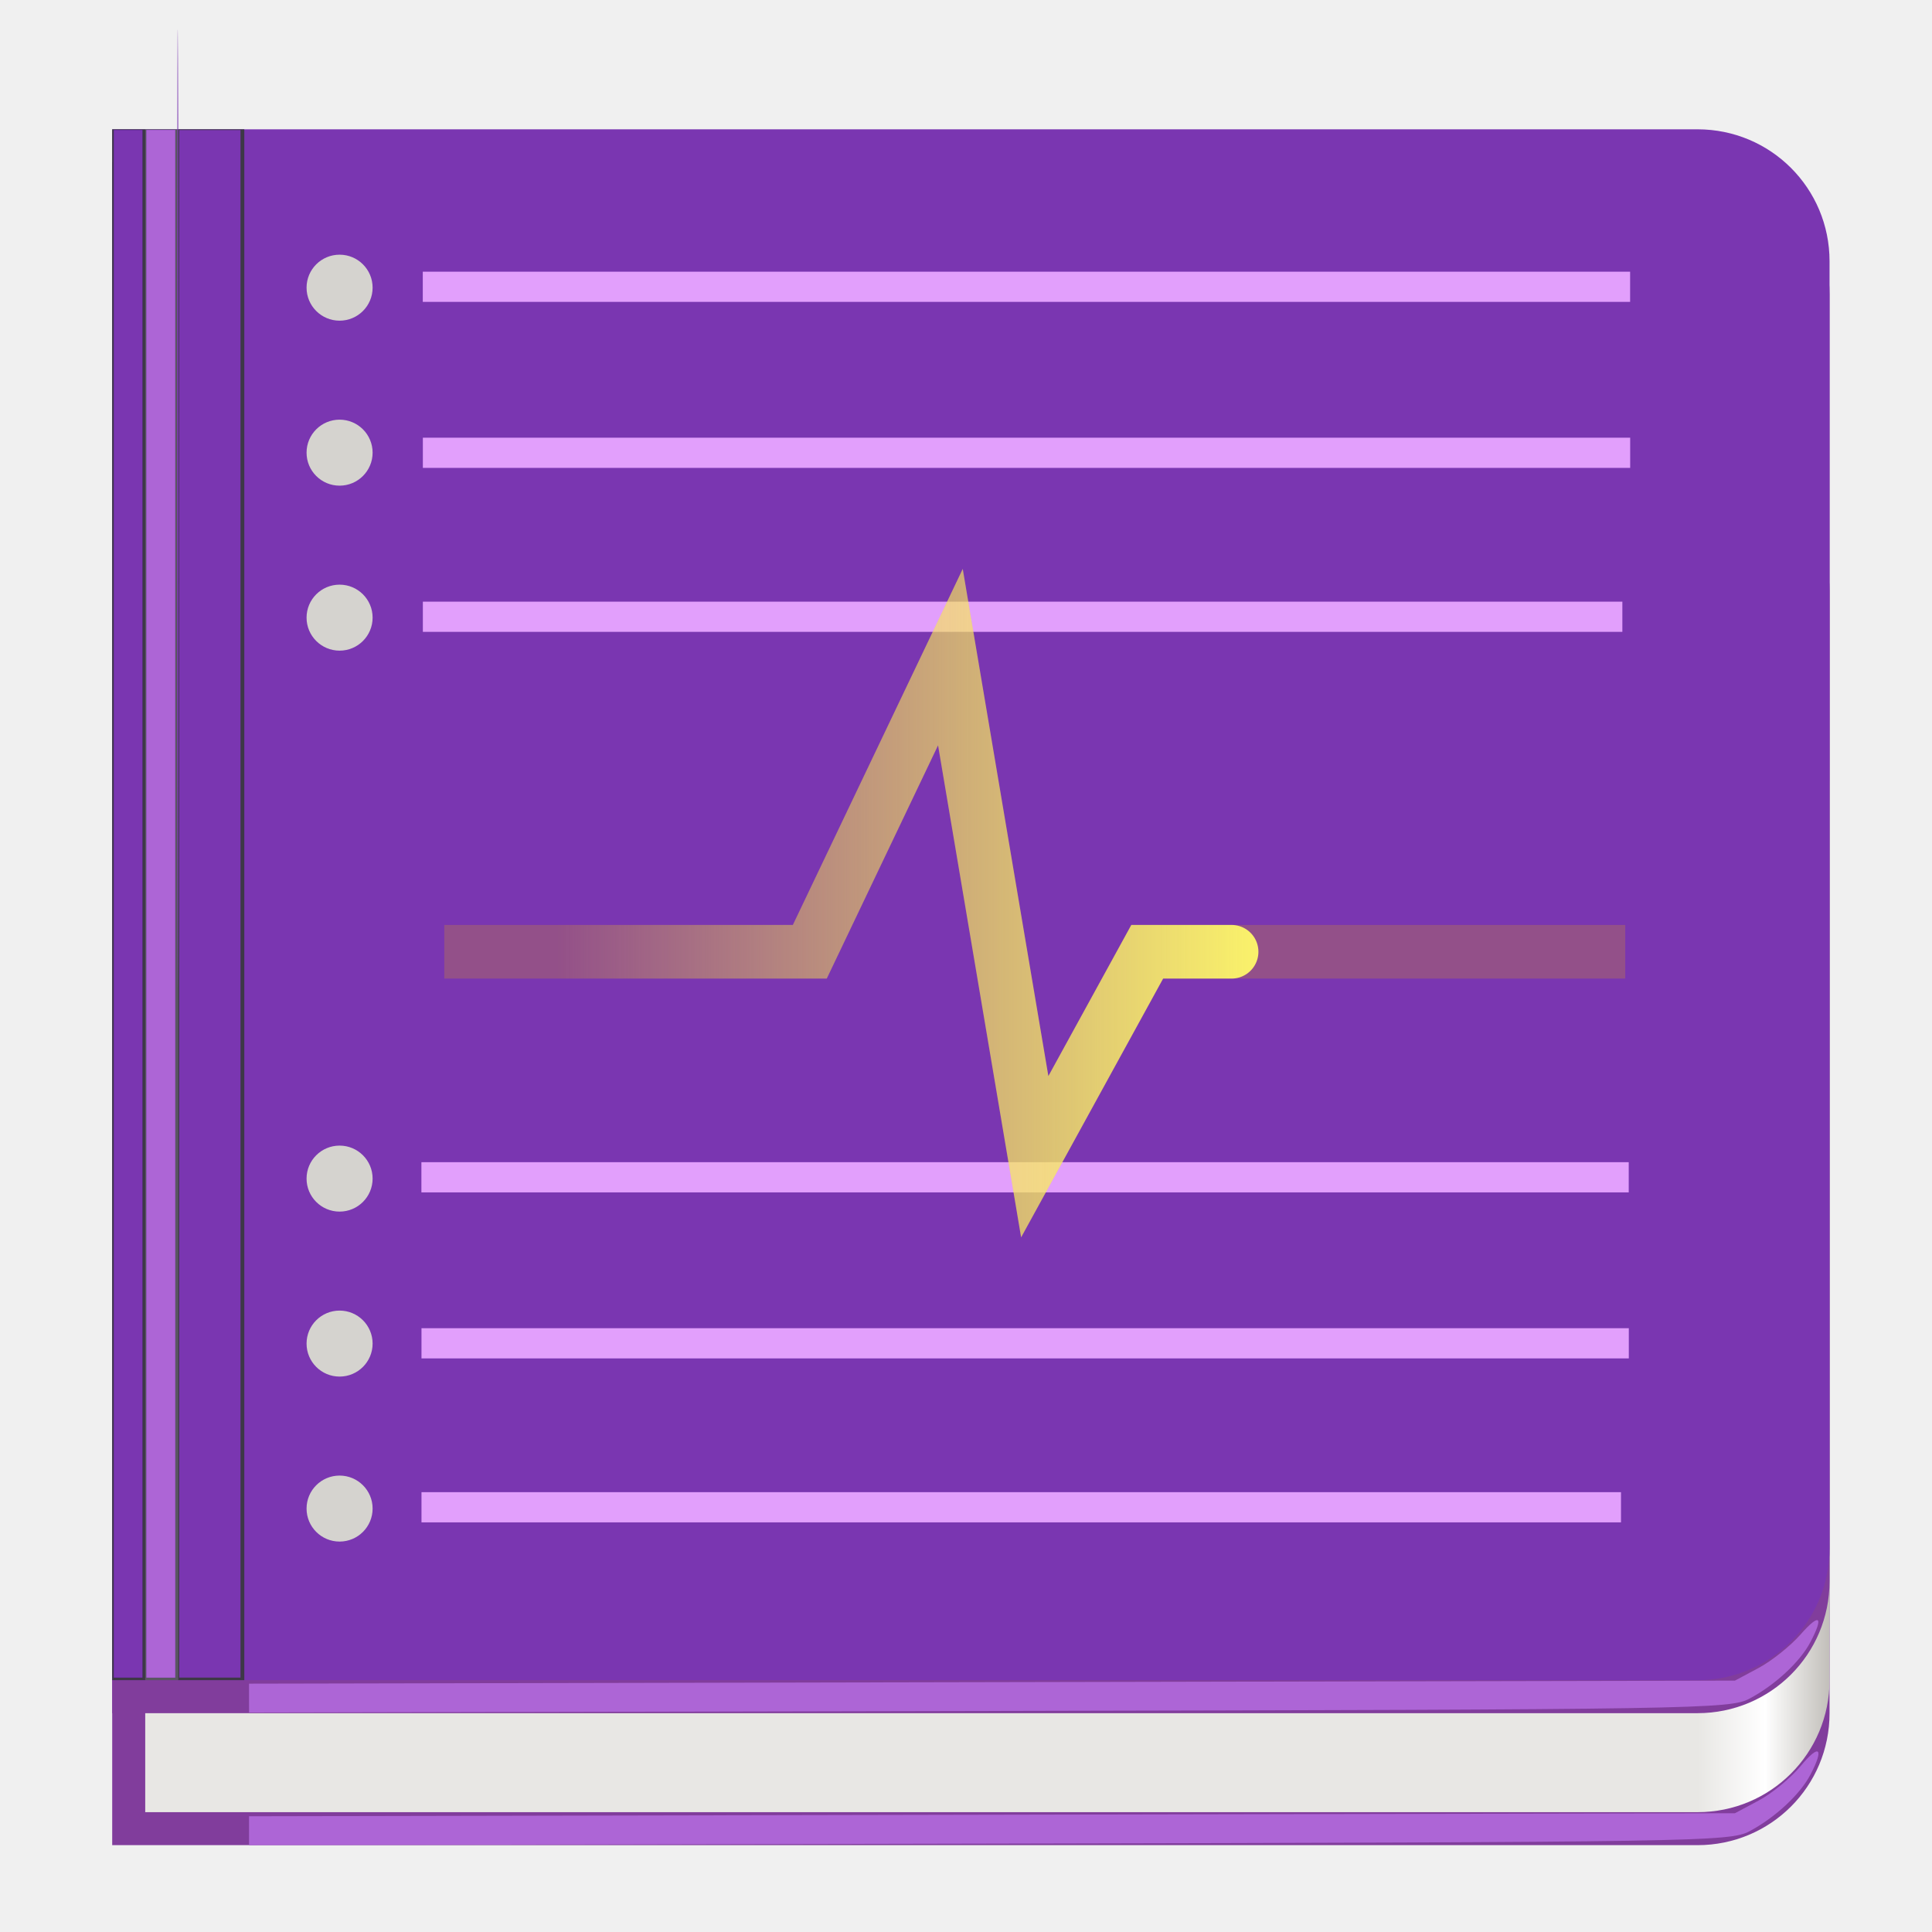
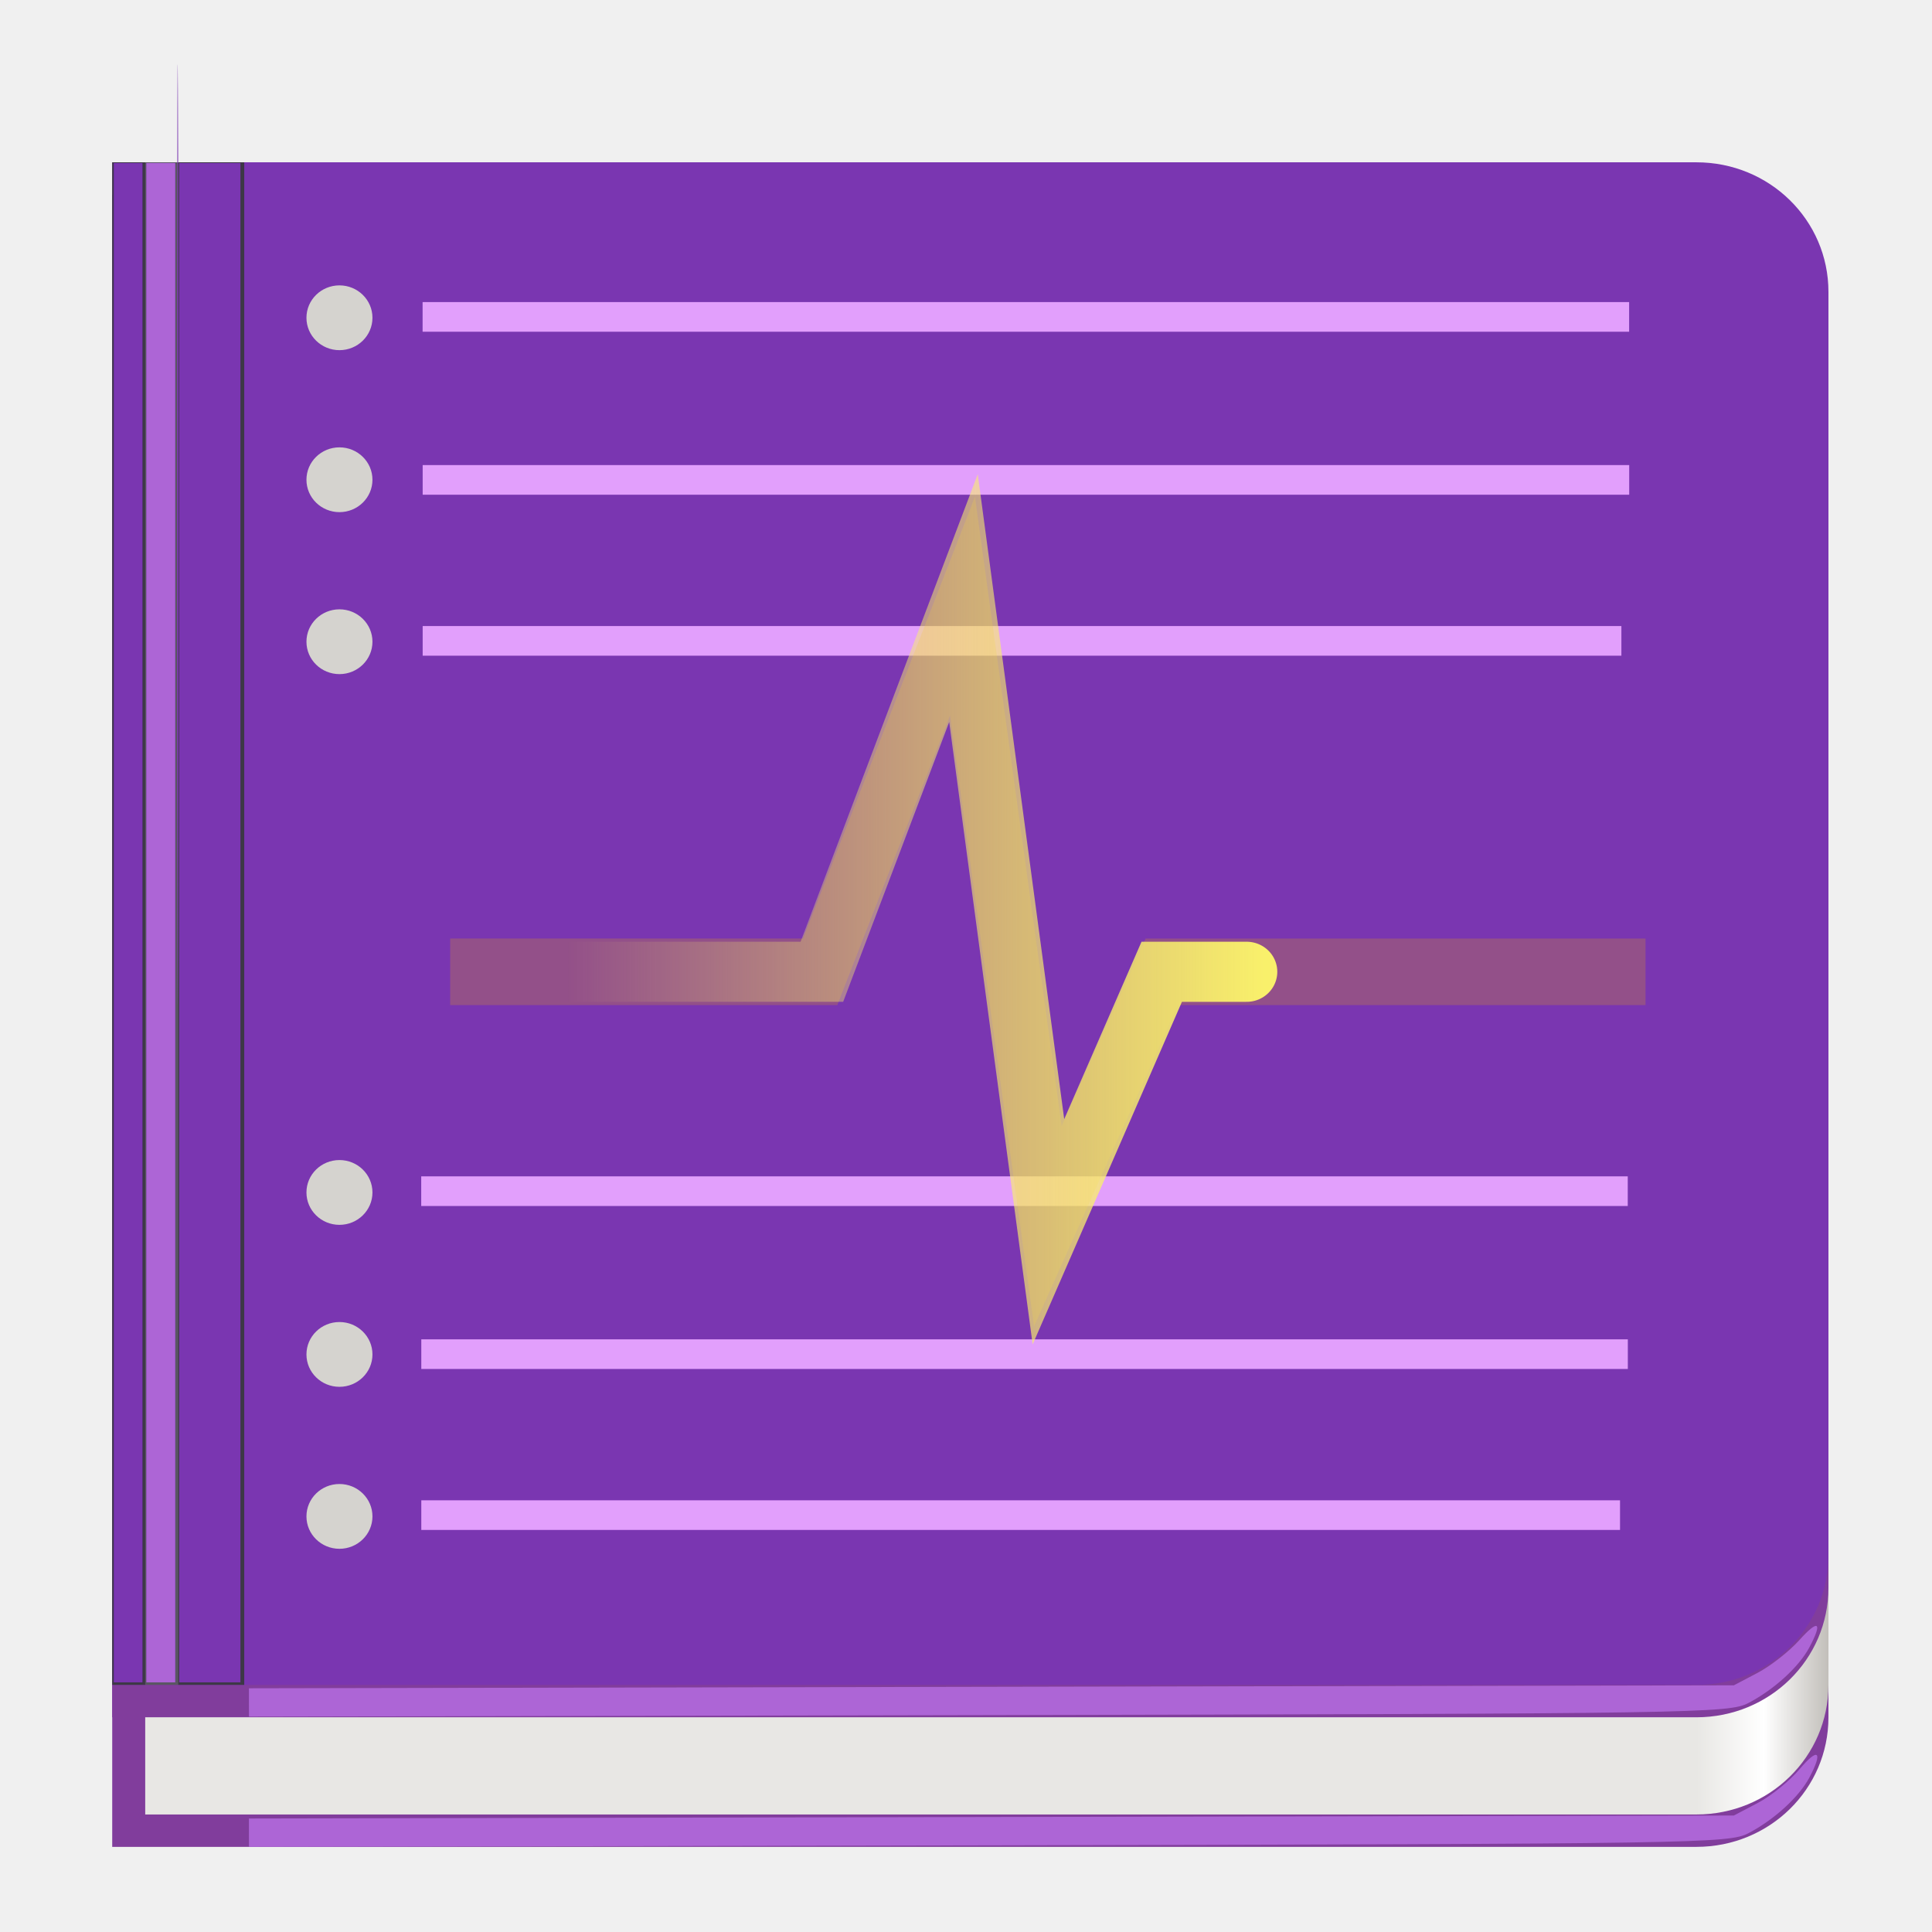
<svg xmlns="http://www.w3.org/2000/svg" xmlns:xlink="http://www.w3.org/1999/xlink" version="1.1" width="16" height="16" id="svg4372">
  <defs id="defs4374">
    <linearGradient id="linearGradient877">
      <stop id="stop869" style="stop-color:#667885;stop-opacity:1" offset="0" />
      <stop id="stop875" style="stop-color:#485a6c;stop-opacity:1" offset="1" />
    </linearGradient>
    <linearGradient x1="24" y1="5" x2="24" y2="43" id="linearGradient3304" xlink:href="#linearGradient3924-4-8" gradientUnits="userSpaceOnUse" gradientTransform="matrix(0.2972973,0,0,0.2972973,0.8648691,0.8648672)" />
    <linearGradient id="linearGradient3924-4-8">
      <stop id="stop3926-0-4" style="stop-color:#ffffff;stop-opacity:1" offset="0" />
      <stop id="stop3928-6-8" style="stop-color:#ffffff;stop-opacity:0.235" offset="0.063" />
      <stop id="stop3930-2-1" style="stop-color:#ffffff;stop-opacity:0.157" offset="0.951" />
      <stop id="stop3932-9-0" style="stop-color:#ffffff;stop-opacity:0.392" offset="1" />
    </linearGradient>
    <linearGradient xlink:href="#linearGradient877" id="linearGradient867" x1="7.905" y1="1.556" x2="7.905" y2="14.46" gradientUnits="userSpaceOnUse" />
    <linearGradient id="linearGradient1879">
      <stop id="stop1873" offset="0" style="stop-color:#e8e7e4;stop-opacity:1" />
      <stop style="stop-color:#ffffff;stop-opacity:1" offset="0.511" id="stop1875" />
      <stop id="stop1877" offset="1" style="stop-color:#c2bfba;stop-opacity:1" />
    </linearGradient>
    <linearGradient id="linearGradient985">
      <stop id="stop981" offset="0" style="stop-color:#f9f06b;stop-opacity:1" />
      <stop id="stop983" offset="1" style="stop-color:#f9f06b;stop-opacity:0" />
    </linearGradient>
-     <linearGradient xlink:href="#linearGradient1879" id="linearGradient2794" gradientUnits="userSpaceOnUse" gradientTransform="matrix(0.25,0,0,0.25,-865.6188,893.4512)" x1="384" y1="120" x2="416" y2="120" />
-     <linearGradient xlink:href="#linearGradient985" id="linearGradient2796" gradientUnits="userSpaceOnUse" gradientTransform="matrix(0.2128499,0,0,0.1941129,-860.8346,896.2058)" x1="301" y1="33.559" x2="104" y2="33.559" />
+     <linearGradient xlink:href="#linearGradient1879" id="linearGradient2794-7" gradientUnits="userSpaceOnUse" gradientTransform="matrix(0.25,0,0,0.25,-898.3359,890.785)" x1="384" y1="120" x2="416" y2="120" />
+     <linearGradient xlink:href="#linearGradient985" id="linearGradient2796-8" gradientUnits="userSpaceOnUse" gradientTransform="matrix(0.2145162,0,0,0.2507855,-893.0871,890.7186)" x1="301" y1="33.559" x2="104" y2="33.559" />
  </defs>
-   <g id="g12382" transform="matrix(0.1367536,0,0,0.1366345,123.7799,-115.5856)" style="display:inline">
-     <g id="g8176" transform="translate(-32.7171,-2.666208)" style="display:inline;enable-background:new">
-       <path id="rect970-4-6-1-2-8" d="m -865.619,876.451 v 84 h 96 c 4.432,0 8,-3.568 8,-8 v -68 c 0,-4.432 -3.568,-8 -8,-8 z" style="display:inline;fill:#813d9c;fill-opacity:1;stroke:none;stroke-width:0.377;stroke-linejoin:round;stroke-miterlimit:4;stroke-dasharray:none;stroke-opacity:1;enable-background:new" />
-       <path style="display:inline;fill:url(#linearGradient2794);fill-opacity:1;stroke:none;stroke-width:6;stroke-linecap:butt;stroke-linejoin:miter;stroke-miterlimit:4;stroke-dasharray:none;stroke-dashoffset:0;stroke-opacity:1;marker:none;marker-start:none;marker-mid:none;marker-end:none;paint-order:normal;enable-background:new" d="m -863.619,888.451 v 70 h 94 c 4.432,0 8,-3.568 8,-8 v -54 c 0,-4.432 -3.568,-8 -8,-8 z" id="rect954-3-6-3-2-0-9-4" />
-       <path id="rect970-5-3-1-8-6-1-5" d="m -865.619,858.451 v 94 h 96 c 4.432,0 8,-3.568 8,-8 v -78 c 0,-4.432 -3.568,-8 -8,-8 z" style="display:inline;fill:#813d9c;fill-opacity:1;stroke:none;stroke-width:0.377;stroke-linejoin:round;stroke-miterlimit:4;stroke-dasharray:none;stroke-opacity:1;enable-background:new" />
-       <path id="rect970-5-4-4-1-2-0" d="m -865.619,856.451 v 94 h 96 c 4.432,0 8,-3.568 8,-8 v -78 c 0,-4.432 -3.568,-8 -8,-8 z" style="display:inline;fill:#7a36b1;fill-opacity:1;stroke:none;stroke-width:0.377;stroke-linejoin:round;stroke-miterlimit:4;stroke-dasharray:none;stroke-opacity:1;enable-background:new" />
-       <rect y="856.451" x="-865.619" height="94" width="8" id="rect1073-6-7-5-7-3" style="display:inline;fill:#3d3846;fill-opacity:1;stroke:none;stroke-width:4;stroke-linecap:round;stroke-linejoin:round;stroke-miterlimit:4;stroke-dasharray:none;stroke-dashoffset:0;stroke-opacity:1;enable-background:new" />
-       <path id="path1217-1-4-49-9-6" d="m -862.619,950.451 v -94" style="display:inline;opacity:0.15;fill:none;fill-rule:evenodd;stroke:#ffffff;stroke-width:2;stroke-linecap:butt;stroke-linejoin:miter;stroke-miterlimit:4;stroke-dasharray:none;stroke-opacity:1;enable-background:new" />
-       <path style="display:inline;fill:#7a36b1;fill-opacity:1;stroke-width:0.247;enable-background:new" d="m -861.561,903.395 v -46.899 h 1.856 1.856 v 46.899 46.899 h -1.856 -1.856 z" id="path32544-0-0-3-1" />
-       <path style="display:inline;fill:#7a36b1;fill-opacity:1;stroke-width:0.247;enable-background:new" d="m -861.687,879.395 c 0,-25.863 0.029,-36.406 0.064,-23.43 0.035,12.976 0.035,34.136 -1e-5,47.023 -0.035,12.886 -0.064,2.27 -0.064,-23.593 z" id="path32620-6-9-6-0" />
-       <path style="display:inline;fill:#ad65d6;fill-opacity:1;stroke-width:0.247;enable-background:new" d="m -863.541,903.395 v -46.899 h 0.866 0.866 v 46.899 46.899 h -0.866 -0.866 z" id="path32659-2-1-0-6" />
-       <path style="display:inline;fill:#4c158a;fill-opacity:1;stroke-width:0.247;enable-background:new" d="m -865.521,903.395 v -46.899 h 0.866 0.866 v 46.899 46.899 h -0.866 -0.866 z" id="path32735-9-7-6-3" />
-       <path style="display:inline;fill:#7a36b1;fill-opacity:1;stroke-width:0.247;enable-background:new" d="m -863.541,903.395 v -46.899 h 0.866 0.866 v 46.899 46.899 h -0.866 -0.866 z" id="path33332-0-1-6-20" />
-       <path style="display:inline;fill:#7a36b1;fill-opacity:1;stroke-width:0.247;enable-background:new" d="m -865.521,903.395 v -46.899 h 0.866 0.866 v 46.899 46.899 h -0.866 -0.866 z" id="path33482-8-1-1-6" />
-       <path style="display:inline;fill:#ad65d6;fill-opacity:1;stroke-width:0.247;enable-background:new" d="m -863.541,903.395 v -46.899 h 0.866 0.866 v 46.899 46.899 h -0.866 -0.866 z" id="path33862-3-97-7-1" />
-       <path style="display:inline;fill:#e29ffc;fill-opacity:1;stroke-width:0.153;enable-background:new" d="m -846.889,939.971 v -0.915 h 36.32 36.32 v 0.915 0.915 h -36.32 -36.32 z" id="path209464-7-0-1-7-4-4-5-3-55" />
-       <a id="a211277-8-1-0-6-7-4" transform="matrix(0.9341682,0,0,1,-208.491,479.7297)" style="display:inline;fill:#e29ffc;enable-background:new">
-         <path style="display:inline;fill:#e29ffc;fill-opacity:1;stroke-width:0.159;enable-background:new" d="m -683.387,450.303 v -0.915 h 39.133 39.133 v 0.915 0.915 h -39.133 -39.133 z" id="path209464-7-0-1-0-4-8-3-3-5-7" />
+   <g id="g4066" transform="matrix(0.1366642,0,0,0.1341426,123.6997,-113.1848)" style="display:inline">
+     <g id="g3074" style="display:inline;enable-background:new">
+       <path id="rect970-4-6-1-2-8-1" d="m -898.336,873.785 v 84 h 96 c 4.432,0 8,-3.568 8,-8 v -68 c 0,-4.432 -3.568,-8 -8,-8 z" style="display:inline;fill:#813d9c;fill-opacity:1;stroke:none;stroke-width:0.377;stroke-linejoin:round;stroke-miterlimit:4;stroke-dasharray:none;stroke-opacity:1;enable-background:new" />
+       <path style="display:inline;fill:url(#linearGradient2794-7);fill-opacity:1;stroke:none;stroke-width:6;stroke-linecap:butt;stroke-linejoin:miter;stroke-miterlimit:4;stroke-dasharray:none;stroke-dashoffset:0;stroke-opacity:1;marker:none;marker-start:none;marker-mid:none;marker-end:none;paint-order:normal;enable-background:new" d="m -896.336,885.785 v 70 h 94 c 4.432,0 8,-3.568 8,-8 v -54 c 0,-4.432 -3.568,-8 -8,-8 z" id="rect954-3-6-3-2-0-9-4-4" />
+       <path id="rect970-5-3-1-8-6-1-5-9" d="m -898.336,855.785 v 94 h 96 c 4.432,0 8,-3.568 8,-8 v -78 c 0,-4.432 -3.568,-8 -8,-8 z" style="display:inline;fill:#813d9c;fill-opacity:1;stroke:none;stroke-width:0.377;stroke-linejoin:round;stroke-miterlimit:4;stroke-dasharray:none;stroke-opacity:1;enable-background:new" />
+       <path id="rect970-5-4-4-1-2-0-2" d="m -898.336,853.785 v 94 h 96 c 4.432,0 8,-3.568 8,-8 v -78 c 0,-4.432 -3.568,-8 -8,-8 z" style="display:inline;fill:#7a36b1;fill-opacity:1;stroke:none;stroke-width:0.377;stroke-linejoin:round;stroke-miterlimit:4;stroke-dasharray:none;stroke-opacity:1;enable-background:new" />
+       <rect y="853.785" x="-898.336" height="94" width="8" id="rect1073-6-7-5-7-3-0" style="display:inline;fill:#3d3846;fill-opacity:1;stroke:none;stroke-width:4;stroke-linecap:round;stroke-linejoin:round;stroke-miterlimit:4;stroke-dasharray:none;stroke-dashoffset:0;stroke-opacity:1;enable-background:new" />
+       <path id="path1217-1-4-49-9-6-6" d="m -895.336,947.785 v -94" style="display:inline;opacity:0.15;fill:none;fill-rule:evenodd;stroke:#ffffff;stroke-width:2;stroke-linecap:butt;stroke-linejoin:miter;stroke-miterlimit:4;stroke-dasharray:none;stroke-opacity:1;enable-background:new" />
+       <path style="display:inline;fill:#7a36b1;fill-opacity:1;stroke-width:0.247;enable-background:new" d="m -894.278,900.729 v -46.899 h 1.856 1.856 v 46.899 46.899 h -1.856 -1.856 z" id="path32544-0-0-3-1-8" />
+       <path style="display:inline;fill:#7a36b1;fill-opacity:1;stroke-width:0.247;enable-background:new" d="m -894.405,876.729 c 0,-25.863 0.029,-36.406 0.064,-23.43 0.035,12.976 0.035,34.136 0,47.023 -0.035,12.886 -0.064,2.27 -0.064,-23.593 z" id="path32620-6-9-6-0-9" />
+       <path style="display:inline;fill:#ad65d6;fill-opacity:1;stroke-width:0.247;enable-background:new" d="m -896.258,900.729 v -46.899 h 0.866 0.866 v 46.899 46.899 h -0.866 -0.866 z" id="path32659-2-1-0-6-2" />
+       <path style="display:inline;fill:#4c158a;fill-opacity:1;stroke-width:0.247;enable-background:new" d="m -898.238,900.729 v -46.899 h 0.866 0.866 v 46.899 46.899 h -0.866 -0.866 z" id="path32735-9-7-6-3-6" />
+       <path style="display:inline;fill:#7a36b1;fill-opacity:1;stroke-width:0.247;enable-background:new" d="m -896.258,900.729 v -46.899 h 0.866 0.866 v 46.899 46.899 h -0.866 -0.866 z" id="path33332-0-1-6-20-6" />
+       <path style="display:inline;fill:#7a36b1;fill-opacity:1;stroke-width:0.247;enable-background:new" d="m -898.238,900.729 v -46.899 h 0.866 0.866 v 46.899 46.899 h -0.866 -0.866 z" id="path33482-8-1-1-6-4" />
+       <path style="display:inline;fill:#ad65d6;fill-opacity:1;stroke-width:0.247;enable-background:new" d="m -896.258,900.729 v -46.899 h 0.866 0.866 v 46.899 46.899 h -0.866 -0.866 z" id="path33862-3-97-7-1-9" />
+       <path style="display:inline;fill:#e29ffc;fill-opacity:1;stroke-width:0.153;enable-background:new" d="m -879.606,937.304 v -0.915 h 36.32 36.32 v 0.915 0.915 h -36.32 -36.32 z" id="path209464-7-0-1-7-4-4-5-3-55-5" />
+       <a id="a211277-8-1-0-6-7-4-0" transform="matrix(0.9341682,0,0,1,-241.2081,477.0635)" style="display:inline;fill:#e29ffc;enable-background:new">
+         <path style="display:inline;fill:#e29ffc;fill-opacity:1;stroke-width:0.159;enable-background:new" d="m -683.387,450.303 v -0.915 h 39.133 39.133 v 0.915 0.915 h -39.133 -39.133 z" id="path209464-7-0-1-0-4-8-3-3-5-7-4" />
      </a>
-       <a id="a211277-1-5-5-9-9-9-6" transform="matrix(0.9341682,0,0,1,-208.4956,469.6676)" style="display:inline;fill:#e29ffc;enable-background:new">
-         <path style="display:inline;fill:#e29ffc;fill-opacity:1;stroke-width:0.159;enable-background:new" d="m -683.387,450.303 v -0.915 h 39.133 39.133 v 0.915 0.915 h -39.133 -39.133 z" id="path209464-7-0-1-0-3-0-9-1-4-2-5" />
+       <a id="a211277-1-5-5-9-9-9-6-8" transform="matrix(0.9341682,0,0,1,-241.2127,467.0014)" style="display:inline;fill:#e29ffc;enable-background:new">
+         <path style="display:inline;fill:#e29ffc;fill-opacity:1;stroke-width:0.159;enable-background:new" d="m -683.387,450.303 v -0.915 h 39.133 39.133 v 0.915 0.915 h -39.133 -39.133 z" id="path209464-7-0-1-0-3-0-9-1-4-2-5-7" />
      </a>
-       <path style="display:inline;fill:#e29ffc;fill-opacity:1;stroke-width:0.153;enable-background:new" d="m -846.806,885.996 v -0.915 h 36.32 36.32 v 0.915 0.915 h -36.32 -36.32 z" id="path209464-7-0-1-7-4-4-5-3-7-6" />
-       <a id="a211277-8-1-0-6-7-3-9" transform="matrix(0.9341682,0,0,1,-208.4075,425.7552)" style="display:inline;fill:#e29ffc;enable-background:new">
-         <path style="display:inline;fill:#e29ffc;fill-opacity:1;stroke-width:0.159;enable-background:new" d="m -683.387,450.303 v -0.915 h 39.133 39.133 v 0.915 0.915 h -39.133 -39.133 z" id="path209464-7-0-1-0-4-8-3-3-5-6-3" />
+       <path style="display:inline;fill:#e29ffc;fill-opacity:1;stroke-width:0.153;enable-background:new" d="m -879.523,883.33 v -0.915 h 36.32 36.32 v 0.915 0.915 h -36.32 -36.32 z" id="path209464-7-0-1-7-4-4-5-3-7-6-1" />
+       <a id="a211277-8-1-0-6-7-3-9-7" transform="matrix(0.9341682,0,0,1,-241.1246,423.089)" style="display:inline;fill:#e29ffc;enable-background:new">
+         <path style="display:inline;fill:#e29ffc;fill-opacity:1;stroke-width:0.159;enable-background:new" d="m -683.387,450.303 v -0.915 h 39.133 39.133 v 0.915 0.915 h -39.133 -39.133 z" id="path209464-7-0-1-0-4-8-3-3-5-6-3-2" />
      </a>
-       <a id="a211277-1-5-5-9-9-9-1-7" transform="matrix(0.9341682,0,0,1,-208.4121,415.6931)" style="display:inline;fill:#e29ffc;enable-background:new">
-         <path style="display:inline;fill:#e29ffc;fill-opacity:1;stroke-width:0.159;enable-background:new" d="m -683.387,450.303 v -0.915 h 39.133 39.133 v 0.915 0.915 h -39.133 -39.133 z" id="path209464-7-0-1-0-3-0-9-1-4-2-2-4" />
+       <a id="a211277-1-5-5-9-9-9-1-7-7" transform="matrix(0.9341682,0,0,1,-241.1292,413.0269)" style="display:inline;fill:#e29ffc;enable-background:new">
+         <path style="display:inline;fill:#e29ffc;fill-opacity:1;stroke-width:0.159;enable-background:new" d="m -683.387,450.303 v -0.915 h 39.133 39.133 v 0.915 0.915 h -39.133 -39.133 z" id="path209464-7-0-1-0-3-0-9-1-4-2-2-4-2" />
      </a>
-       <path style="fill:#ad65d6;fill-opacity:1;stroke-width:0.349" d="m -857.333,951.537 v -0.875 l 44.992,-0.092 44.992,-0.092 1.431,-0.766 c 0.787,-0.421 1.927,-1.331 2.534,-2.022 1.165,-1.326 1.433,-1.13 0.61,0.446 -0.629,1.203 -2.137,2.605 -3.7,3.437 -1.172,0.624 -3.082,0.655 -46.04,0.745 l -44.817,0.094 z" id="path28190-9-8-2-5" />
-       <path style="fill:#ad65d6;fill-opacity:1;stroke-width:0.349" d="m -857.333,959.575 v -0.876 l 44.992,-0.092 44.992,-0.092 1.451,-0.776 c 0.798,-0.427 1.938,-1.367 2.534,-2.089 1.13,-1.37 1.436,-1.098 0.589,0.524 -0.629,1.203 -2.137,2.605 -3.7,3.437 -1.172,0.624 -3.083,0.655 -46.04,0.746 l -44.817,0.095 z" id="path28229-6-12-8-2" />
-       <circle r="2" cy="940.05" cx="-851.849" id="circle1505-1-2-4" style="vector-effect:none;fill:#d5d3cf;fill-opacity:1;stroke:none;stroke-width:8;stroke-linecap:butt;stroke-linejoin:round;stroke-miterlimit:4;stroke-dasharray:none;stroke-dashoffset:0;stroke-opacity:1" />
-       <circle style="vector-effect:none;fill:#d5d3cf;fill-opacity:1;stroke:none;stroke-width:8;stroke-linecap:butt;stroke-linejoin:round;stroke-miterlimit:4;stroke-dasharray:none;stroke-dashoffset:0;stroke-opacity:1" id="circle1507-7-9-7" cx="-851.849" cy="930.05" r="2" />
-       <circle r="2" cy="920.05" cx="-851.849" id="circle1509-2-3-4" style="vector-effect:none;fill:#d5d3cf;fill-opacity:1;stroke:none;stroke-width:8;stroke-linecap:butt;stroke-linejoin:round;stroke-miterlimit:4;stroke-dasharray:none;stroke-dashoffset:0;stroke-opacity:1" />
-       <circle style="vector-effect:none;fill:#d5d3cf;fill-opacity:1;stroke:none;stroke-width:8;stroke-linecap:butt;stroke-linejoin:round;stroke-miterlimit:4;stroke-dasharray:none;stroke-dashoffset:0;stroke-opacity:1" id="circle1511-7-9-43" cx="-851.849" cy="886.05" r="2" />
-       <circle r="2" cy="876.05" cx="-851.849" id="circle1513-9-2-0-0" style="vector-effect:none;fill:#d5d3cf;fill-opacity:1;stroke:none;stroke-width:8;stroke-linecap:butt;stroke-linejoin:round;stroke-miterlimit:4;stroke-dasharray:none;stroke-dashoffset:0;stroke-opacity:1" />
-       <circle style="vector-effect:none;fill:#d5d3cf;fill-opacity:1;stroke:none;stroke-width:8;stroke-linecap:butt;stroke-linejoin:round;stroke-miterlimit:4;stroke-dasharray:none;stroke-dashoffset:0;stroke-opacity:1" id="circle1515-2-8-7" cx="-851.849" cy="866.05" r="2" />
-       <path id="path1092-6-1-3-7-5-5-1-4-8" style="display:inline;opacity:0.236;fill:none;stroke:#e5a50a;stroke-width:3.252;stroke-linecap:butt;stroke-linejoin:miter;stroke-miterlimit:10;stroke-dasharray:none;stroke-opacity:1;enable-background:new" d="m -845.509,906.3 h 22.136 l 8.514,-17.858 5.108,30.282 6.811,-12.423 h 28.948" />
-       <path id="path1092-6-1-3-7-5-1-0-0-3-6" style="display:inline;fill:none;stroke:url(#linearGradient2796);stroke-width:3.252;stroke-linecap:round;stroke-linejoin:miter;stroke-miterlimit:10;stroke-dasharray:none;stroke-opacity:1;enable-background:new" d="m -845.509,906.3 h 22.136 l 8.514,-17.858 5.108,30.282 6.811,-12.423 h 5.108" />
+       <path style="fill:#ad65d6;fill-opacity:1;stroke-width:0.349" d="m -890.051,948.87 v -0.875 l 44.992,-0.092 44.992,-0.092 1.431,-0.766 c 0.787,-0.421 1.927,-1.331 2.534,-2.022 1.165,-1.326 1.433,-1.13 0.61,0.446 -0.629,1.203 -2.137,2.605 -3.7,3.437 -1.172,0.624 -3.082,0.655 -46.04,0.745 l -44.817,0.094 z" id="path28190-9-8-2-5-2" />
+       <path style="fill:#ad65d6;fill-opacity:1;stroke-width:0.349" d="m -890.051,956.909 v -0.876 l 44.992,-0.092 44.992,-0.092 1.451,-0.776 c 0.798,-0.427 1.938,-1.367 2.534,-2.089 1.13,-1.37 1.436,-1.098 0.589,0.524 -0.629,1.203 -2.137,2.605 -3.7,3.437 -1.172,0.624 -3.083,0.655 -46.04,0.746 l -44.817,0.095 z" id="path28229-6-12-8-2-6" />
+       <circle r="2" cy="937.383" cx="-884.566" id="circle1505-1-2-4-1" style="vector-effect:none;fill:#d5d3cf;fill-opacity:1;stroke:none;stroke-width:8;stroke-linecap:butt;stroke-linejoin:round;stroke-miterlimit:4;stroke-dasharray:none;stroke-dashoffset:0;stroke-opacity:1" />
+       <circle style="vector-effect:none;fill:#d5d3cf;fill-opacity:1;stroke:none;stroke-width:8;stroke-linecap:butt;stroke-linejoin:round;stroke-miterlimit:4;stroke-dasharray:none;stroke-dashoffset:0;stroke-opacity:1" id="circle1507-7-9-7-0" cx="-884.566" cy="927.383" r="2" />
+       <circle r="2" cy="917.383" cx="-884.566" id="circle1509-2-3-4-6" style="vector-effect:none;fill:#d5d3cf;fill-opacity:1;stroke:none;stroke-width:8;stroke-linecap:butt;stroke-linejoin:round;stroke-miterlimit:4;stroke-dasharray:none;stroke-dashoffset:0;stroke-opacity:1" />
+       <circle style="vector-effect:none;fill:#d5d3cf;fill-opacity:1;stroke:none;stroke-width:8;stroke-linecap:butt;stroke-linejoin:round;stroke-miterlimit:4;stroke-dasharray:none;stroke-dashoffset:0;stroke-opacity:1" id="circle1511-7-9-43-1" cx="-884.566" cy="883.383" r="2" />
+       <circle r="2" cy="873.383" cx="-884.566" id="circle1513-9-2-0-0-5" style="vector-effect:none;fill:#d5d3cf;fill-opacity:1;stroke:none;stroke-width:8;stroke-linecap:butt;stroke-linejoin:round;stroke-miterlimit:4;stroke-dasharray:none;stroke-dashoffset:0;stroke-opacity:1" />
+       <circle style="vector-effect:none;fill:#d5d3cf;fill-opacity:1;stroke:none;stroke-width:8;stroke-linecap:butt;stroke-linejoin:round;stroke-miterlimit:4;stroke-dasharray:none;stroke-dashoffset:0;stroke-opacity:1" id="circle1515-2-8-7-9" cx="-884.566" cy="863.383" r="2" />
+       <g id="g1010" transform="matrix(1.012845,0,0,1.263944,11.65211,-238.3824)">
+         <path id="path1092-6-1-3-7-5-5-1-4-8-4" style="display:inline;opacity:0.236;fill:none;stroke:#e5a50a;stroke-width:3.252;stroke-linecap:butt;stroke-linejoin:miter;stroke-miterlimit:10;stroke-dasharray:none;stroke-opacity:1;enable-background:new" d="m -878.227,903.634 h 22.136 l 8.514,-17.858 5.108,30.282 6.811,-12.423 h 28.948" />
+       </g>
+       <path id="path1092-6-1-3-7-5-1-0-0-3-6-9" style="display:inline;fill:none;stroke:url(#linearGradient2796-8);stroke-width:3.711;stroke-linecap:round;stroke-linejoin:miter;stroke-miterlimit:10;stroke-dasharray:none;stroke-opacity:1;enable-background:new" d="m -877.642,903.759 h 22.31 l 8.581,-23.072 5.148,39.123 6.865,-16.05 h 5.148" />
    </g>
  </g>
</svg>
